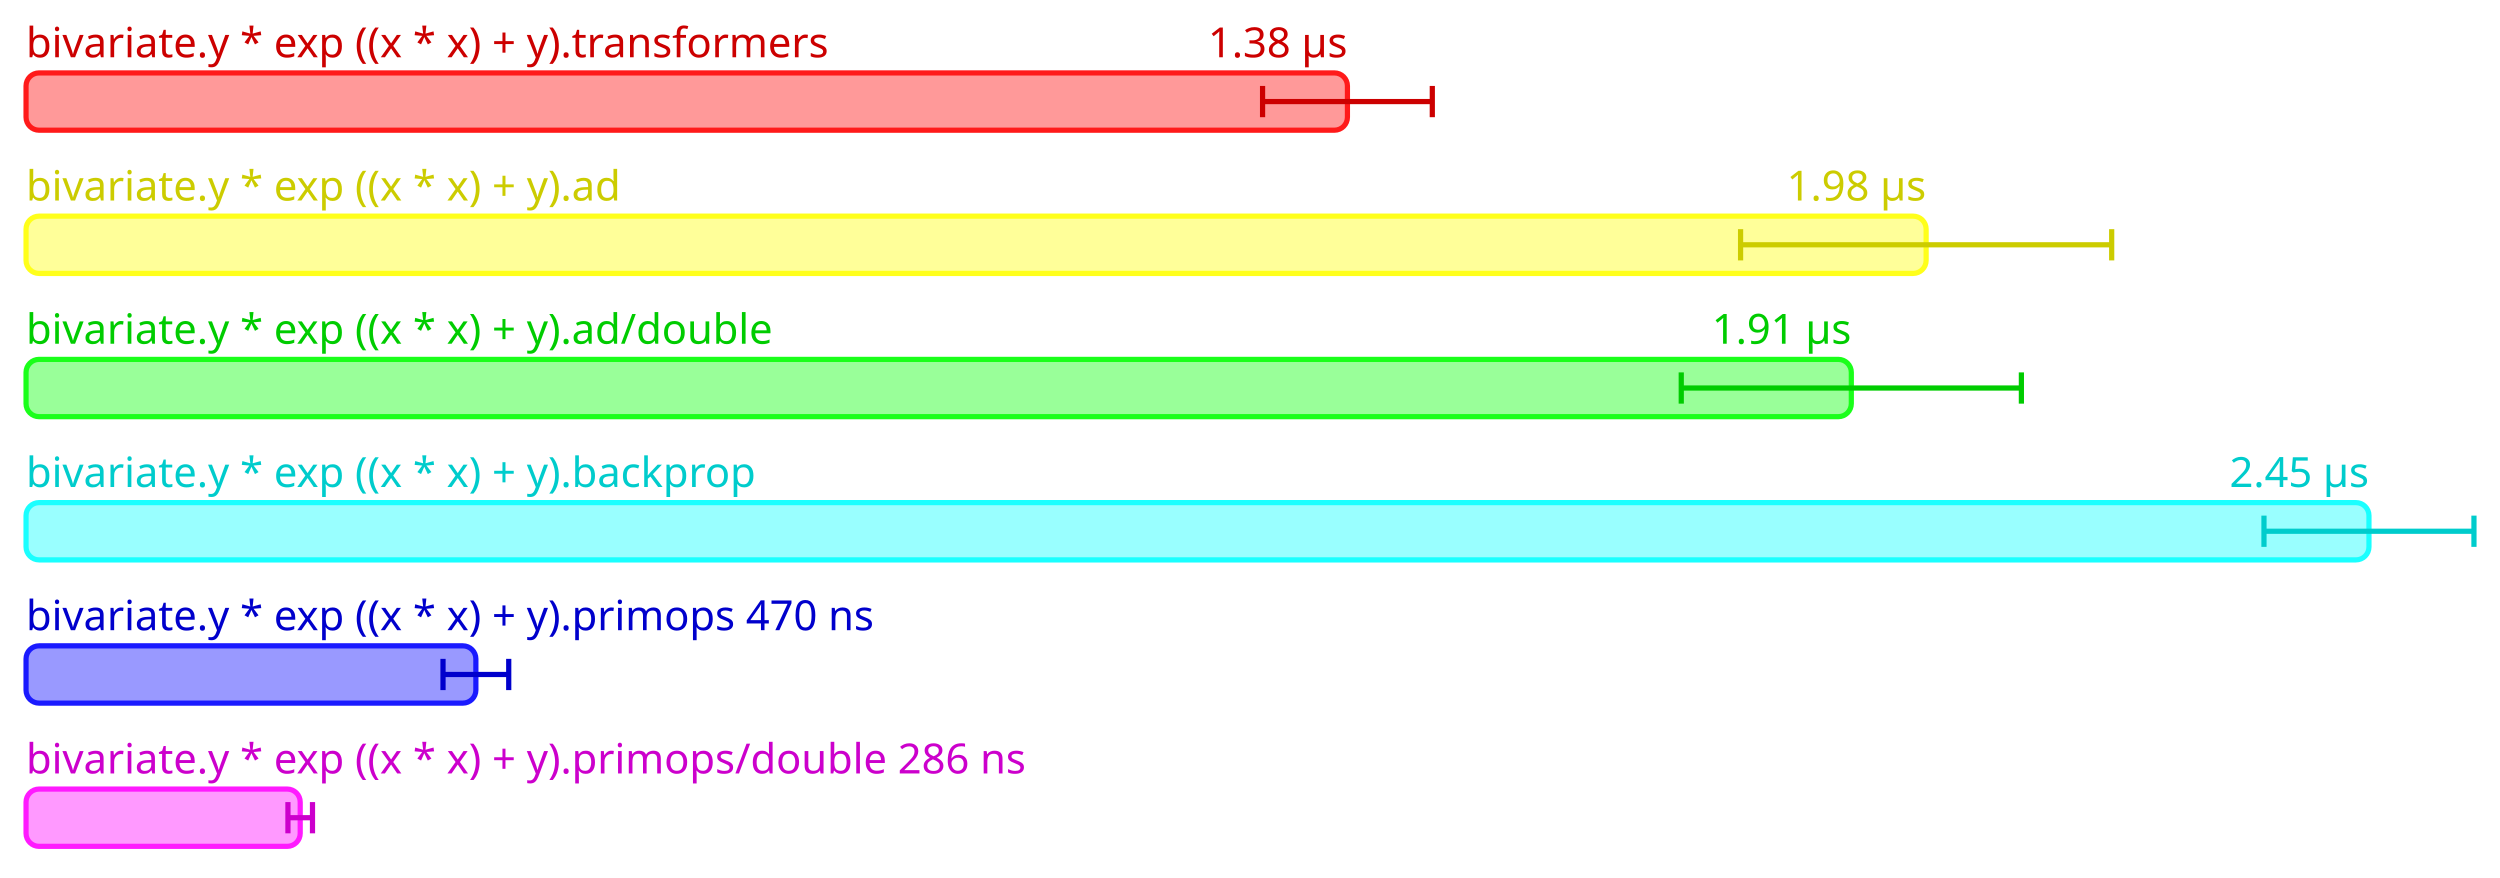
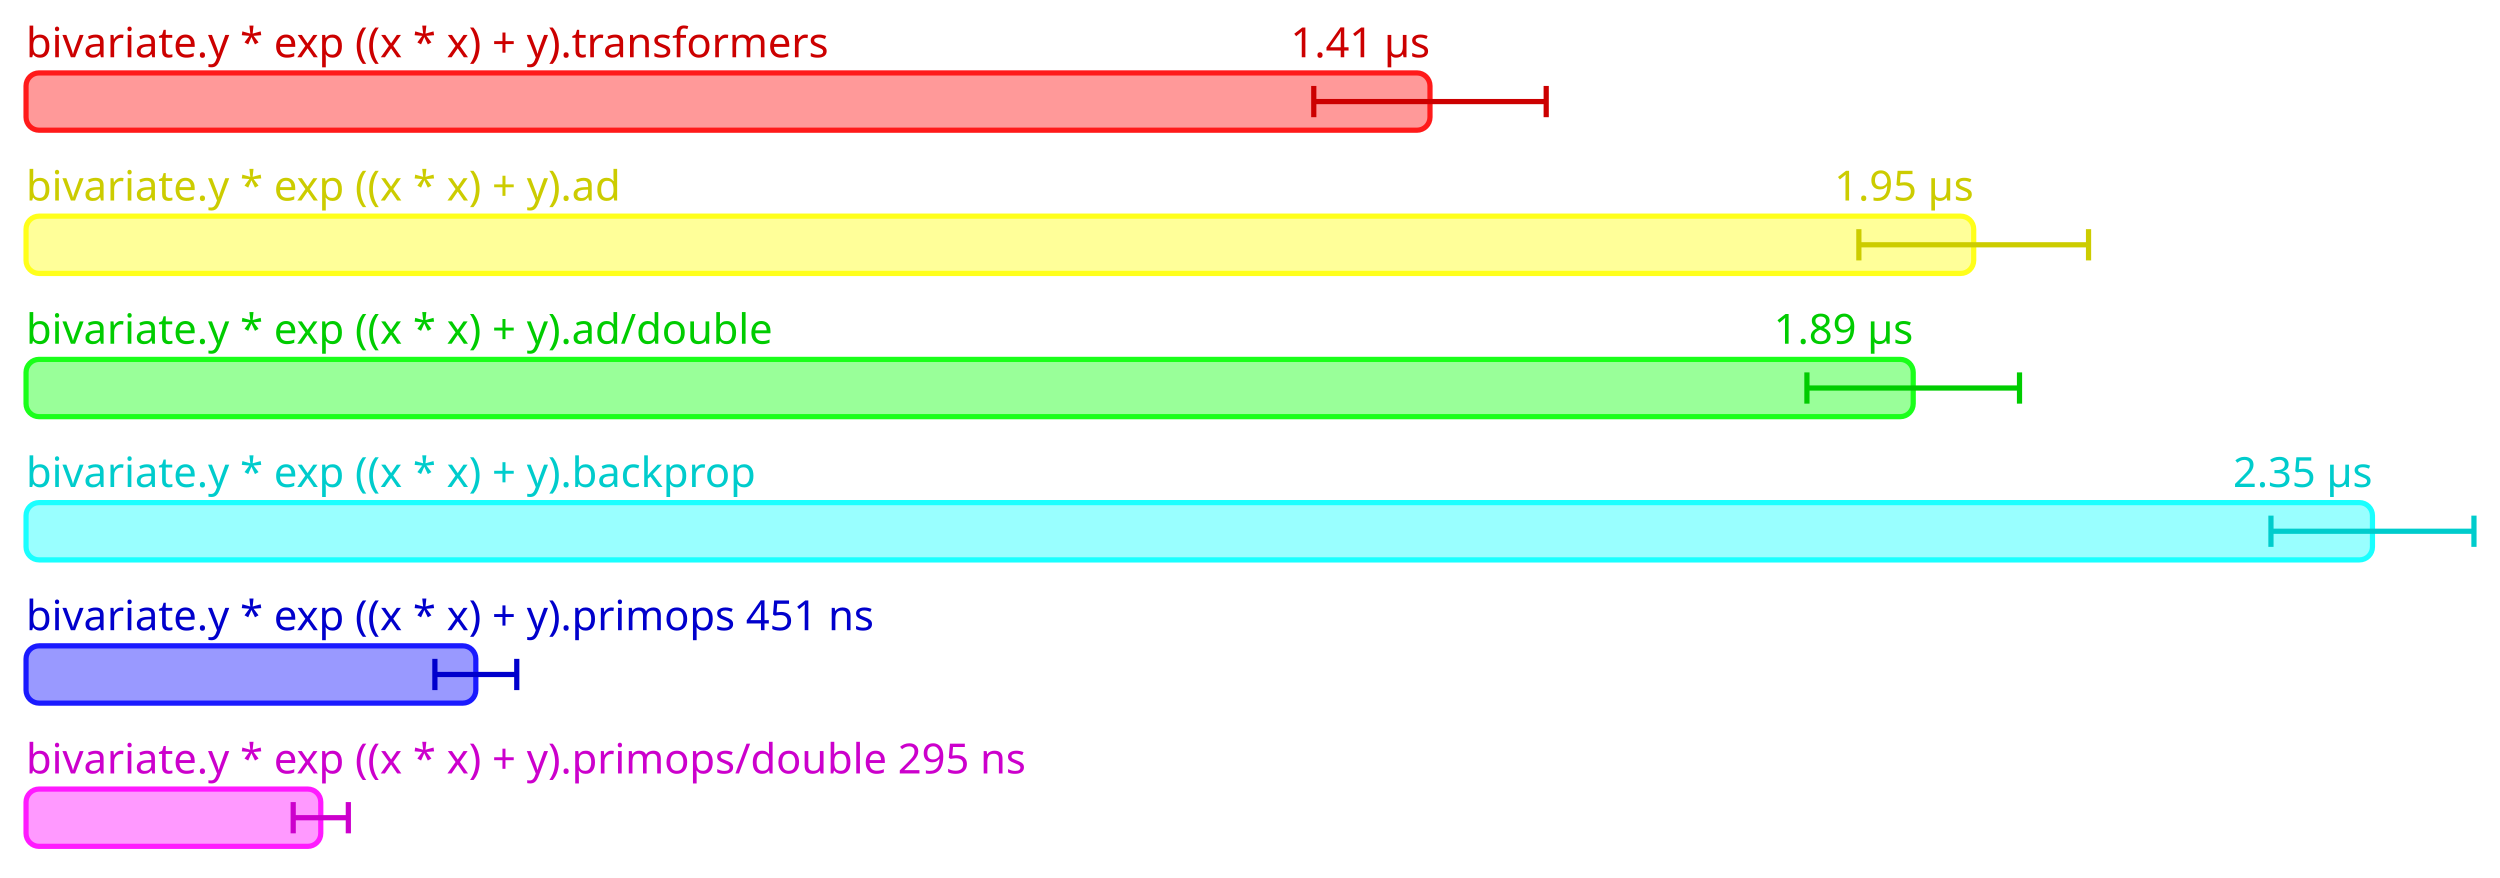
<svg xmlns="http://www.w3.org/2000/svg" height="337" width="960.0" font-size="16" font-family="sans-serif" stroke-width="2">
  <g transform="translate(10.0 0)">
    <g fill="hsl(0, 100%, 40%)">
      <text y="22">bivariate.y * exp ((x * x) + y).transformers</text>
-       <text y="22" x="507.415" text-anchor="end">1.38 μs</text>
+       <text y="22" x="539.115" text-anchor="end">1.41 μs</text>
    </g>
    <g>
-       <rect y="28" rx="5" height="22" width="507.415" fill="hsl(0, 100%, 80%)" stroke="hsl(0, 100%, 55%)" />
+       <rect y="28" rx="5" height="22" width="539.115" fill="hsl(0, 100%, 80%)" stroke="hsl(0, 100%, 55%)" />
      <g stroke="hsl(0, 100%, 40%)">
-         <line x1="474.825" x2="540.004" y1="39" y2="39" />
-         <line x1="474.825" x2="474.825" y1="33" y2="45" />
-         <line x1="540.004" x2="540.004" y1="33" y2="45" />
+         <line x1="494.488" x2="583.743" y1="39" y2="39" />
+         <line x1="494.488" x2="494.488" y1="33" y2="45" />
+         <line x1="583.743" x2="583.743" y1="33" y2="45" />
      </g>
    </g>
    <g fill="hsl(60, 100%, 40%)">
      <text y="77">bivariate.y * exp ((x * x) + y).ad</text>
-       <text y="77" x="729.634" text-anchor="end">1.98 μs</text>
+       <text y="77" x="747.901" text-anchor="end">1.95 μs</text>
    </g>
    <g>
-       <rect y="83" rx="5" height="22" width="729.634" fill="hsl(60, 100%, 80%)" stroke="hsl(60, 100%, 55%)" />
+       <rect y="83" rx="5" height="22" width="747.901" fill="hsl(60, 100%, 80%)" stroke="hsl(60, 100%, 55%)" />
      <g stroke="hsl(60, 100%, 40%)">
-         <line x1="658.381" x2="800.887" y1="94" y2="94" />
-         <line x1="658.381" x2="658.381" y1="88" y2="100" />
-         <line x1="800.887" x2="800.887" y1="88" y2="100" />
+         <line x1="703.804" x2="791.999" y1="94" y2="94" />
+         <line x1="703.804" x2="703.804" y1="88" y2="100" />
+         <line x1="791.999" x2="791.999" y1="88" y2="100" />
      </g>
    </g>
    <g fill="hsl(120, 100%, 40%)">
      <text y="132">bivariate.y * exp ((x * x) + y).ad/double</text>
-       <text y="132" x="700.904" text-anchor="end">1.91 μs</text>
+       <text y="132" x="724.675" text-anchor="end">1.89 μs</text>
    </g>
    <g>
-       <rect y="138" rx="5" height="22" width="700.904" fill="hsl(120, 100%, 80%)" stroke="hsl(120, 100%, 55%)" />
+       <rect y="138" rx="5" height="22" width="724.675" fill="hsl(120, 100%, 80%)" stroke="hsl(120, 100%, 55%)" />
      <g stroke="hsl(120, 100%, 40%)">
-         <line x1="635.598" x2="766.21" y1="149" y2="149" />
-         <line x1="635.598" x2="635.598" y1="143" y2="155" />
-         <line x1="766.21" x2="766.21" y1="143" y2="155" />
+         <line x1="683.859" x2="765.491" y1="149" y2="149" />
+         <line x1="683.859" x2="683.859" y1="143" y2="155" />
+         <line x1="765.491" x2="765.491" y1="143" y2="155" />
      </g>
    </g>
    <g fill="hsl(180, 100%, 40%)">
      <text y="187">bivariate.y * exp ((x * x) + y).backprop</text>
-       <text y="187" x="899.683" text-anchor="end">2.45 μs</text>
+       <text y="187" x="901.024" text-anchor="end">2.35 μs</text>
    </g>
    <g>
-       <rect y="193" rx="5" height="22" width="899.683" fill="hsl(180, 100%, 80%)" stroke="hsl(180, 100%, 55%)" />
+       <rect y="193" rx="5" height="22" width="901.024" fill="hsl(180, 100%, 80%)" stroke="hsl(180, 100%, 55%)" />
      <g stroke="hsl(180, 100%, 40%)">
-         <line x1="859.366" x2="940.0" y1="204" y2="204" />
-         <line x1="859.366" x2="859.366" y1="198" y2="210" />
+         <line x1="862.048" x2="940.0" y1="204" y2="204" />
+         <line x1="862.048" x2="862.048" y1="198" y2="210" />
        <line x1="940.0" x2="940.0" y1="198" y2="210" />
      </g>
    </g>
-     <text fill="hsl(240, 100%, 40%)" y="242">bivariate.y * exp ((x * x) + y).primops 470  ns</text>
+     <text fill="hsl(240, 100%, 40%)" y="242">bivariate.y * exp ((x * x) + y).primops 451  ns</text>
    <g>
-       <rect y="248" rx="5" height="22" width="172.733" fill="hsl(240, 100%, 80%)" stroke="hsl(240, 100%, 55%)" />
+       <rect y="248" rx="5" height="22" width="172.716" fill="hsl(240, 100%, 80%)" stroke="hsl(240, 100%, 55%)" />
      <g stroke="hsl(240, 100%, 40%)">
-         <line x1="160.116" x2="185.351" y1="259" y2="259" />
-         <line x1="160.116" x2="160.116" y1="253" y2="265" />
-         <line x1="185.351" x2="185.351" y1="253" y2="265" />
+         <line x1="156.997" x2="188.435" y1="259" y2="259" />
+         <line x1="156.997" x2="156.997" y1="253" y2="265" />
+         <line x1="188.435" x2="188.435" y1="253" y2="265" />
      </g>
    </g>
-     <text fill="hsl(300, 100%, 40%)" y="297">bivariate.y * exp ((x * x) + y).primops/double 286  ns</text>
+     <text fill="hsl(300, 100%, 40%)" y="297">bivariate.y * exp ((x * x) + y).primops/double 295  ns</text>
    <g>
-       <rect y="303" rx="5" height="22" width="105.281" fill="hsl(300, 100%, 80%)" stroke="hsl(300, 100%, 55%)" />
+       <rect y="303" rx="5" height="22" width="113.176" fill="hsl(300, 100%, 80%)" stroke="hsl(300, 100%, 55%)" />
      <g stroke="hsl(300, 100%, 40%)">
-         <line x1="100.567" x2="109.995" y1="314" y2="314" />
-         <line x1="100.567" x2="100.567" y1="308" y2="320" />
-         <line x1="109.995" x2="109.995" y1="308" y2="320" />
+         <line x1="102.59" x2="123.762" y1="314" y2="314" />
+         <line x1="102.59" x2="102.59" y1="308" y2="320" />
+         <line x1="123.762" x2="123.762" y1="308" y2="320" />
      </g>
    </g>
  </g>
</svg>
